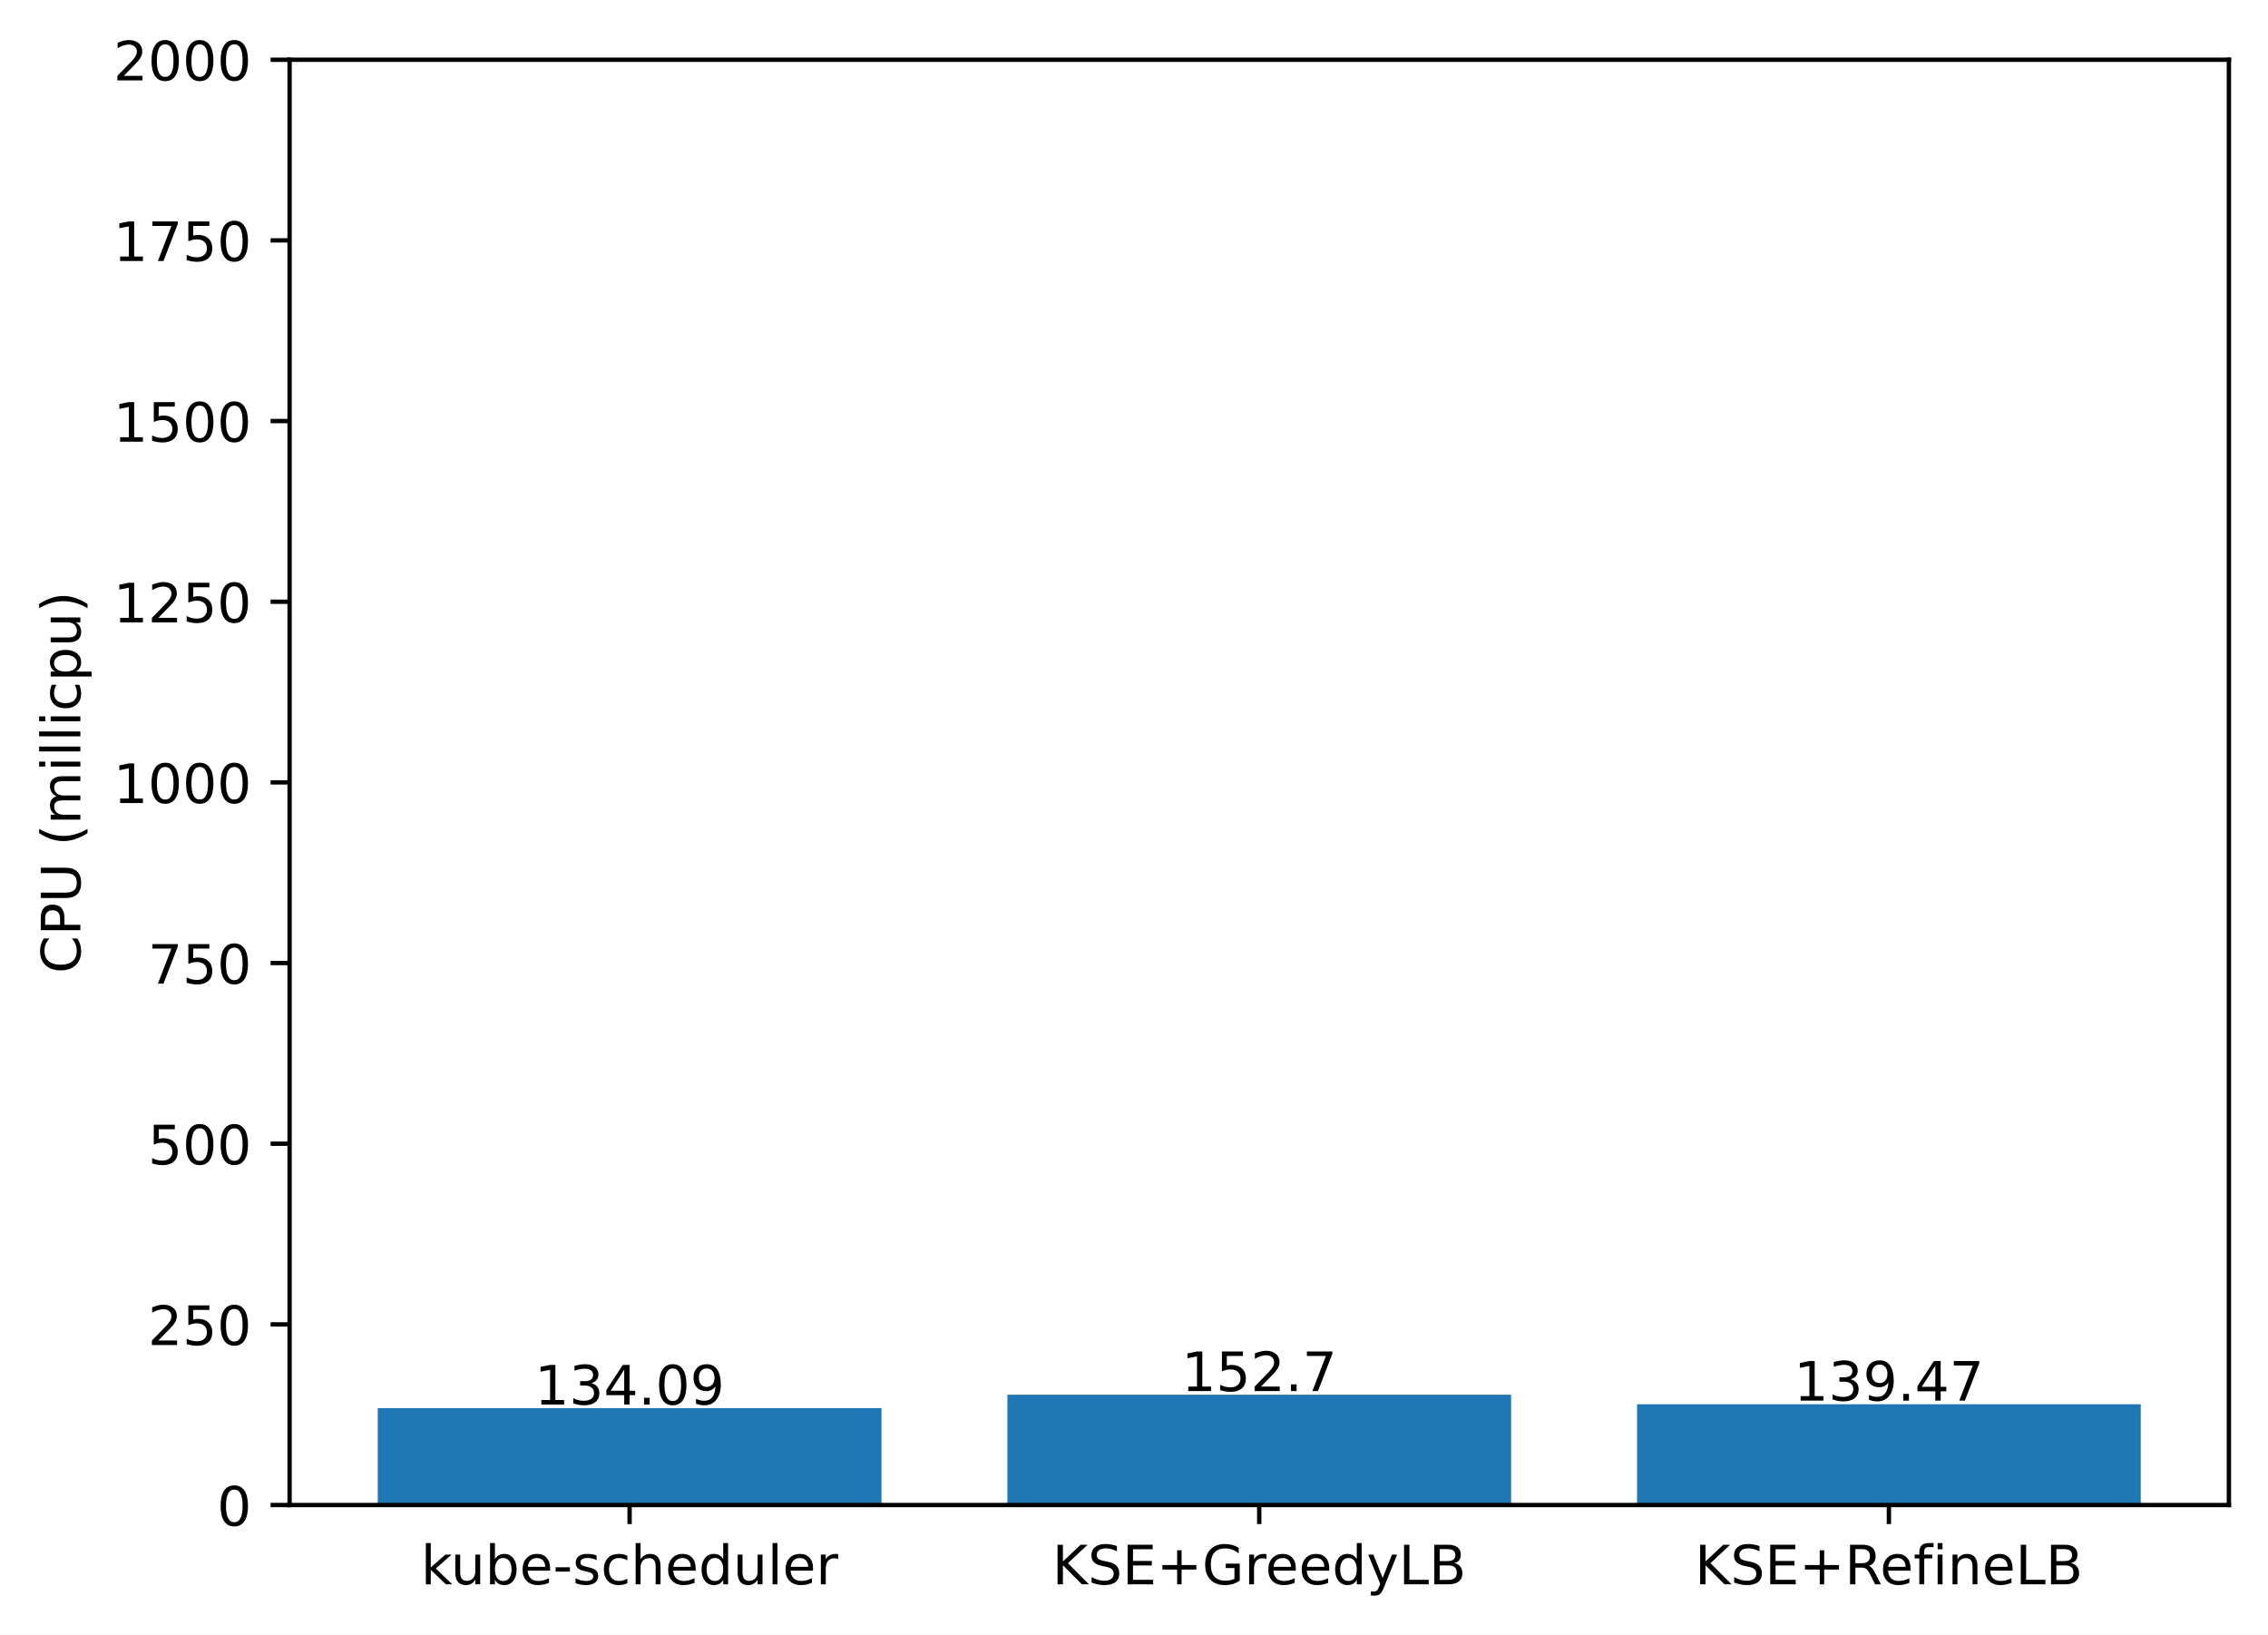
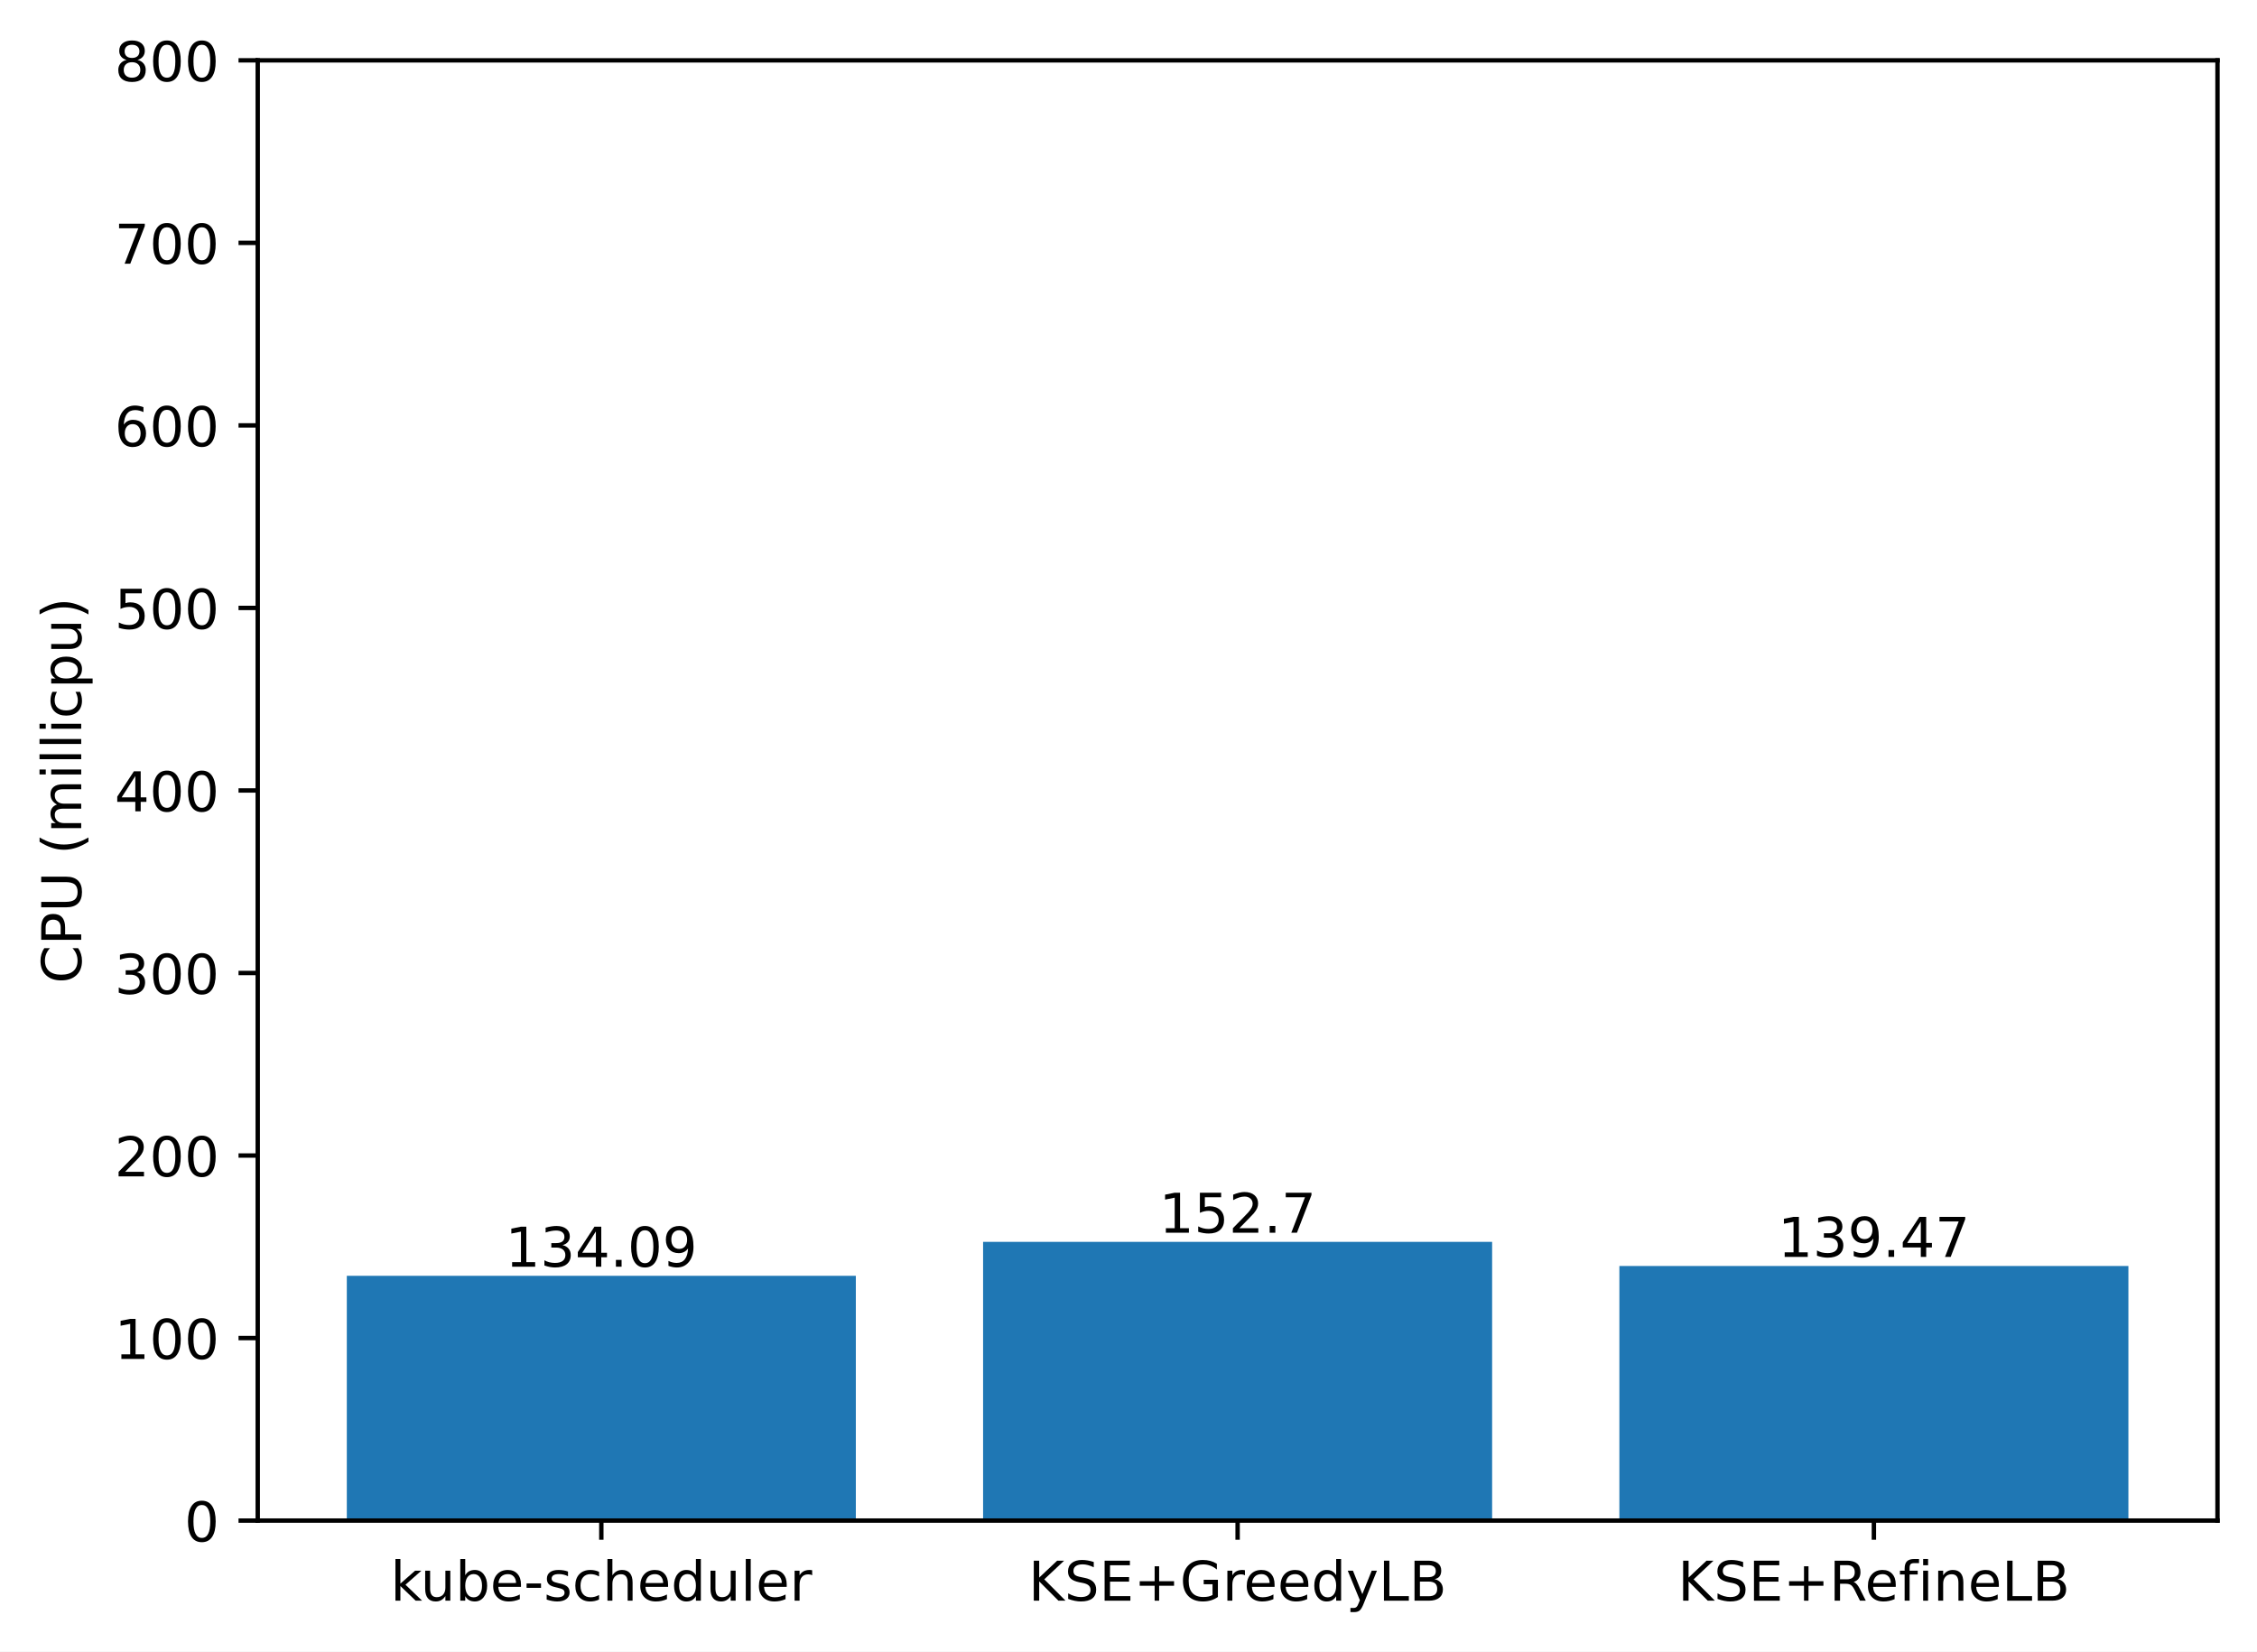
- <svg xmlns="http://www.w3.org/2000/svg" xmlns:xlink="http://www.w3.org/1999/xlink" width="417.648pt" height="300.989pt" viewBox="0 0 417.648 300.989" version="1.1">
+ <svg xmlns="http://www.w3.org/2000/svg" xmlns:xlink="http://www.w3.org/1999/xlink" width="411.286pt" height="300.989pt" viewBox="0 0 411.286 300.989" version="1.1">
  <defs>
    <style type="text/css">*{stroke-linejoin: round; stroke-linecap: butt}</style>
  </defs>
  <g id="figure_1">
    <g id="patch_1">
-       <path d="M 0 300.989  L 417.648 300.989  L 417.648 0  L 0 0  z " style="fill: #ffffff" />
+       <path d="M 0 300.989  L 411.286 300.989  L 411.286 0  L 0 0  z " style="fill: #ffffff" />
    </g>
    <g id="axes_1">
      <g id="patch_2">
-         <path d="M 53.328 277.111  L 410.448 277.111  L 410.448 10.999  L 53.328 10.999  z " style="fill: #ffffff" />
+         <path d="M 46.966 277.111  L 404.086 277.111  L 404.086 10.999  L 46.966 10.999  z " style="fill: #ffffff" />
      </g>
      <g id="patch_3">
-         <path d="M 69.561 277.111  L 162.319 277.111  L 162.319 259.27  L 69.561 259.27  z " clip-path="url(#p9c60f5b911)" style="fill: #1f77b4" />
+         <path d="M 63.198 277.111  L 155.957 277.111  L 155.957 232.508  L 63.198 232.508  z " clip-path="url(#p4289e91633)" style="fill: #1f77b4" />
      </g>
      <g id="patch_4">
-         <path d="M 185.509 277.111  L 278.267 277.111  L 278.267 256.794  L 185.509 256.794  z " clip-path="url(#p9c60f5b911)" style="fill: #1f77b4" />
+         <path d="M 179.146 277.111  L 271.905 277.111  L 271.905 226.317  L 179.146 226.317  z " clip-path="url(#p4289e91633)" style="fill: #1f77b4" />
      </g>
      <g id="patch_5">
-         <path d="M 301.457 277.111  L 394.215 277.111  L 394.215 258.554  L 301.457 258.554  z " clip-path="url(#p9c60f5b911)" style="fill: #1f77b4" />
+         <path d="M 295.094 277.111  L 387.853 277.111  L 387.853 230.718  L 295.094 230.718  z " clip-path="url(#p4289e91633)" style="fill: #1f77b4" />
      </g>
      <g id="matplotlib.axis_1">
        <g id="xtick_1">
          <g id="line2d_1">
            <defs>
-               <path id="m645eddb71f" d="M 0 0  L 0 3.5  " style="stroke: #000000; stroke-width: 0.8" />
+               <path id="m034c62b692" d="M 0 0  L 0 3.5  " style="stroke: #000000; stroke-width: 0.8" />
            </defs>
            <g>
-               <use xlink:href="#m645eddb71f" x="115.94" y="277.111" style="stroke: #000000; stroke-width: 0.8" />
+               <use xlink:href="#m034c62b692" x="109.578" y="277.111" style="stroke: #000000; stroke-width: 0.8" />
            </g>
          </g>
          <g id="text_1">
-             <g transform="translate(77.51429 291.7097)scale(0.1 -0.1)">
+             <g transform="translate(71.15179 291.7097)scale(0.1 -0.1)">
              <defs>
                <path id="DejaVuSans-6b" d="M 581 4863  L 1159 4863  L 1159 1991  L 2875 3500  L 3609 3500  L 1753 1863  L 3688 0  L 2938 0  L 1159 1709  L 1159 0  L 581 0  L 581 4863  z " transform="scale(0.015625)" />
                <path id="DejaVuSans-75" d="M 544 1381  L 544 3500  L 1119 3500  L 1119 1403  Q 1119 906 1312 657  Q 1506 409 1894 409  Q 2359 409 2629 706  Q 2900 1003 2900 1516  L 2900 3500  L 3475 3500  L 3475 0  L 2900 0  L 2900 538  Q 2691 219 2414 64  Q 2138 -91 1772 -91  Q 1169 -91 856 284  Q 544 659 544 1381  z M 1991 3584  L 1991 3584  z " transform="scale(0.015625)" />
                <path id="DejaVuSans-62" d="M 3116 1747  Q 3116 2381 2855 2742  Q 2594 3103 2138 3103  Q 1681 3103 1420 2742  Q 1159 2381 1159 1747  Q 1159 1113 1420 752  Q 1681 391 2138 391  Q 2594 391 2855 752  Q 3116 1113 3116 1747  z M 1159 2969  Q 1341 3281 1617 3432  Q 1894 3584 2278 3584  Q 2916 3584 3314 3078  Q 3713 2572 3713 1747  Q 3713 922 3314 415  Q 2916 -91 2278 -91  Q 1894 -91 1617 61  Q 1341 213 1159 525  L 1159 0  L 581 0  L 581 4863  L 1159 4863  L 1159 2969  z " transform="scale(0.015625)" />
                <path id="DejaVuSans-65" d="M 3597 1894  L 3597 1613  L 953 1613  Q 991 1019 1311 708  Q 1631 397 2203 397  Q 2534 397 2845 478  Q 3156 559 3463 722  L 3463 178  Q 3153 47 2828 -22  Q 2503 -91 2169 -91  Q 1331 -91 842 396  Q 353 884 353 1716  Q 353 2575 817 3079  Q 1281 3584 2069 3584  Q 2775 3584 3186 3129  Q 3597 2675 3597 1894  z M 3022 2063  Q 3016 2534 2758 2815  Q 2500 3097 2075 3097  Q 1594 3097 1305 2825  Q 1016 2553 972 2059  L 3022 2063  z " transform="scale(0.015625)" />
                <path id="DejaVuSans-2d" d="M 313 2009  L 1997 2009  L 1997 1497  L 313 1497  L 313 2009  z " transform="scale(0.015625)" />
                <path id="DejaVuSans-73" d="M 2834 3397  L 2834 2853  Q 2591 2978 2328 3040  Q 2066 3103 1784 3103  Q 1356 3103 1142 2972  Q 928 2841 928 2578  Q 928 2378 1081 2264  Q 1234 2150 1697 2047  L 1894 2003  Q 2506 1872 2764 1633  Q 3022 1394 3022 966  Q 3022 478 2636 193  Q 2250 -91 1575 -91  Q 1294 -91 989 -36  Q 684 19 347 128  L 347 722  Q 666 556 975 473  Q 1284 391 1588 391  Q 1994 391 2212 530  Q 2431 669 2431 922  Q 2431 1156 2273 1281  Q 2116 1406 1581 1522  L 1381 1569  Q 847 1681 609 1914  Q 372 2147 372 2553  Q 372 3047 722 3315  Q 1072 3584 1716 3584  Q 2034 3584 2315 3537  Q 2597 3491 2834 3397  z " transform="scale(0.015625)" />
                <path id="DejaVuSans-63" d="M 3122 3366  L 3122 2828  Q 2878 2963 2633 3030  Q 2388 3097 2138 3097  Q 1578 3097 1268 2742  Q 959 2388 959 1747  Q 959 1106 1268 751  Q 1578 397 2138 397  Q 2388 397 2633 464  Q 2878 531 3122 666  L 3122 134  Q 2881 22 2623 -34  Q 2366 -91 2075 -91  Q 1284 -91 818 406  Q 353 903 353 1747  Q 353 2603 823 3093  Q 1294 3584 2113 3584  Q 2378 3584 2631 3529  Q 2884 3475 3122 3366  z " transform="scale(0.015625)" />
                <path id="DejaVuSans-68" d="M 3513 2113  L 3513 0  L 2938 0  L 2938 2094  Q 2938 2591 2744 2837  Q 2550 3084 2163 3084  Q 1697 3084 1428 2787  Q 1159 2491 1159 1978  L 1159 0  L 581 0  L 581 4863  L 1159 4863  L 1159 2956  Q 1366 3272 1645 3428  Q 1925 3584 2291 3584  Q 2894 3584 3203 3211  Q 3513 2838 3513 2113  z " transform="scale(0.015625)" />
                <path id="DejaVuSans-64" d="M 2906 2969  L 2906 4863  L 3481 4863  L 3481 0  L 2906 0  L 2906 525  Q 2725 213 2448 61  Q 2172 -91 1784 -91  Q 1150 -91 751 415  Q 353 922 353 1747  Q 353 2572 751 3078  Q 1150 3584 1784 3584  Q 2172 3584 2448 3432  Q 2725 3281 2906 2969  z M 947 1747  Q 947 1113 1208 752  Q 1469 391 1925 391  Q 2381 391 2643 752  Q 2906 1113 2906 1747  Q 2906 2381 2643 2742  Q 2381 3103 1925 3103  Q 1469 3103 1208 2742  Q 947 2381 947 1747  z " transform="scale(0.015625)" />
                <path id="DejaVuSans-6c" d="M 603 4863  L 1178 4863  L 1178 0  L 603 0  L 603 4863  z " transform="scale(0.015625)" />
                <path id="DejaVuSans-72" d="M 2631 2963  Q 2534 3019 2420 3045  Q 2306 3072 2169 3072  Q 1681 3072 1420 2755  Q 1159 2438 1159 1844  L 1159 0  L 581 0  L 581 3500  L 1159 3500  L 1159 2956  Q 1341 3275 1631 3429  Q 1922 3584 2338 3584  Q 2397 3584 2469 3576  Q 2541 3569 2628 3553  L 2631 2963  z " transform="scale(0.015625)" />
              </defs>
              <use xlink:href="#DejaVuSans-6b" />
              <use xlink:href="#DejaVuSans-75" x="54.785" />
              <use xlink:href="#DejaVuSans-62" x="118.164" />
              <use xlink:href="#DejaVuSans-65" x="181.641" />
              <use xlink:href="#DejaVuSans-2d" x="243.164" />
              <use xlink:href="#DejaVuSans-73" x="279.248" />
              <use xlink:href="#DejaVuSans-63" x="331.348" />
              <use xlink:href="#DejaVuSans-68" x="386.328" />
              <use xlink:href="#DejaVuSans-65" x="449.707" />
              <use xlink:href="#DejaVuSans-64" x="511.23" />
              <use xlink:href="#DejaVuSans-75" x="574.707" />
              <use xlink:href="#DejaVuSans-6c" x="638.086" />
              <use xlink:href="#DejaVuSans-65" x="665.869" />
              <use xlink:href="#DejaVuSans-72" x="727.393" />
            </g>
          </g>
        </g>
        <g id="xtick_2">
          <g id="line2d_2">
            <g>
-               <use xlink:href="#m645eddb71f" x="231.888" y="277.111" style="stroke: #000000; stroke-width: 0.8" />
+               <use xlink:href="#m034c62b692" x="225.526" y="277.111" style="stroke: #000000; stroke-width: 0.8" />
            </g>
          </g>
          <g id="text_2">
-             <g transform="translate(193.7655 291.7097)scale(0.1 -0.1)">
+             <g transform="translate(187.403 291.7097)scale(0.1 -0.1)">
              <defs>
                <path id="DejaVuSans-4b" d="M 628 4666  L 1259 4666  L 1259 2694  L 3353 4666  L 4166 4666  L 1850 2491  L 4331 0  L 3500 0  L 1259 2247  L 1259 0  L 628 0  L 628 4666  z " transform="scale(0.015625)" />
                <path id="DejaVuSans-53" d="M 3425 4513  L 3425 3897  Q 3066 4069 2747 4153  Q 2428 4238 2131 4238  Q 1616 4238 1336 4038  Q 1056 3838 1056 3469  Q 1056 3159 1242 3001  Q 1428 2844 1947 2747  L 2328 2669  Q 3034 2534 3370 2195  Q 3706 1856 3706 1288  Q 3706 609 3251 259  Q 2797 -91 1919 -91  Q 1588 -91 1214 -16  Q 841 59 441 206  L 441 856  Q 825 641 1194 531  Q 1563 422 1919 422  Q 2459 422 2753 634  Q 3047 847 3047 1241  Q 3047 1584 2836 1778  Q 2625 1972 2144 2069  L 1759 2144  Q 1053 2284 737 2584  Q 422 2884 422 3419  Q 422 4038 858 4394  Q 1294 4750 2059 4750  Q 2388 4750 2728 4690  Q 3069 4631 3425 4513  z " transform="scale(0.015625)" />
                <path id="DejaVuSans-45" d="M 628 4666  L 3578 4666  L 3578 4134  L 1259 4134  L 1259 2753  L 3481 2753  L 3481 2222  L 1259 2222  L 1259 531  L 3634 531  L 3634 0  L 628 0  L 628 4666  z " transform="scale(0.015625)" />
                <path id="DejaVuSans-2b" d="M 2944 4013  L 2944 2272  L 4684 2272  L 4684 1741  L 2944 1741  L 2944 0  L 2419 0  L 2419 1741  L 678 1741  L 678 2272  L 2419 2272  L 2419 4013  L 2944 4013  z " transform="scale(0.015625)" />
                <path id="DejaVuSans-47" d="M 3809 666  L 3809 1919  L 2778 1919  L 2778 2438  L 4434 2438  L 4434 434  Q 4069 175 3628 42  Q 3188 -91 2688 -91  Q 1594 -91 976 548  Q 359 1188 359 2328  Q 359 3472 976 4111  Q 1594 4750 2688 4750  Q 3144 4750 3555 4637  Q 3966 4525 4313 4306  L 4313 3634  Q 3963 3931 3569 4081  Q 3175 4231 2741 4231  Q 1884 4231 1454 3753  Q 1025 3275 1025 2328  Q 1025 1384 1454 906  Q 1884 428 2741 428  Q 3075 428 3337 486  Q 3600 544 3809 666  z " transform="scale(0.015625)" />
                <path id="DejaVuSans-79" d="M 2059 -325  Q 1816 -950 1584 -1140  Q 1353 -1331 966 -1331  L 506 -1331  L 506 -850  L 844 -850  Q 1081 -850 1212 -737  Q 1344 -625 1503 -206  L 1606 56  L 191 3500  L 800 3500  L 1894 763  L 2988 3500  L 3597 3500  L 2059 -325  z " transform="scale(0.015625)" />
                <path id="DejaVuSans-4c" d="M 628 4666  L 1259 4666  L 1259 531  L 3531 531  L 3531 0  L 628 0  L 628 4666  z " transform="scale(0.015625)" />
                <path id="DejaVuSans-42" d="M 1259 2228  L 1259 519  L 2272 519  Q 2781 519 3026 730  Q 3272 941 3272 1375  Q 3272 1813 3026 2020  Q 2781 2228 2272 2228  L 1259 2228  z M 1259 4147  L 1259 2741  L 2194 2741  Q 2656 2741 2882 2914  Q 3109 3088 3109 3444  Q 3109 3797 2882 3972  Q 2656 4147 2194 4147  L 1259 4147  z M 628 4666  L 2241 4666  Q 2963 4666 3353 4366  Q 3744 4066 3744 3513  Q 3744 3084 3544 2831  Q 3344 2578 2956 2516  Q 3422 2416 3680 2098  Q 3938 1781 3938 1306  Q 3938 681 3513 340  Q 3088 0 2303 0  L 628 0  L 628 4666  z " transform="scale(0.015625)" />
              </defs>
              <use xlink:href="#DejaVuSans-4b" />
              <use xlink:href="#DejaVuSans-53" x="65.576" />
              <use xlink:href="#DejaVuSans-45" x="129.053" />
              <use xlink:href="#DejaVuSans-2b" x="192.236" />
              <use xlink:href="#DejaVuSans-47" x="276.025" />
              <use xlink:href="#DejaVuSans-72" x="353.516" />
              <use xlink:href="#DejaVuSans-65" x="392.379" />
              <use xlink:href="#DejaVuSans-65" x="453.902" />
              <use xlink:href="#DejaVuSans-64" x="515.426" />
              <use xlink:href="#DejaVuSans-79" x="578.902" />
              <use xlink:href="#DejaVuSans-4c" x="638.082" />
              <use xlink:href="#DejaVuSans-42" x="693.795" />
            </g>
          </g>
        </g>
        <g id="xtick_3">
          <g id="line2d_3">
            <g>
-               <use xlink:href="#m645eddb71f" x="347.836" y="277.111" style="stroke: #000000; stroke-width: 0.8" />
+               <use xlink:href="#m034c62b692" x="341.474" y="277.111" style="stroke: #000000; stroke-width: 0.8" />
            </g>
          </g>
          <g id="text_3">
-             <g transform="translate(312.0971 291.7097)scale(0.1 -0.1)">
+             <g transform="translate(305.7346 291.7097)scale(0.1 -0.1)">
              <defs>
                <path id="DejaVuSans-52" d="M 2841 2188  Q 3044 2119 3236 1894  Q 3428 1669 3622 1275  L 4263 0  L 3584 0  L 2988 1197  Q 2756 1666 2539 1819  Q 2322 1972 1947 1972  L 1259 1972  L 1259 0  L 628 0  L 628 4666  L 2053 4666  Q 2853 4666 3247 4331  Q 3641 3997 3641 3322  Q 3641 2881 3436 2590  Q 3231 2300 2841 2188  z M 1259 4147  L 1259 2491  L 2053 2491  Q 2509 2491 2742 2702  Q 2975 2913 2975 3322  Q 2975 3731 2742 3939  Q 2509 4147 2053 4147  L 1259 4147  z " transform="scale(0.015625)" />
                <path id="DejaVuSans-66" d="M 2375 4863  L 2375 4384  L 1825 4384  Q 1516 4384 1395 4259  Q 1275 4134 1275 3809  L 1275 3500  L 2222 3500  L 2222 3053  L 1275 3053  L 1275 0  L 697 0  L 697 3053  L 147 3053  L 147 3500  L 697 3500  L 697 3744  Q 697 4328 969 4595  Q 1241 4863 1831 4863  L 2375 4863  z " transform="scale(0.015625)" />
                <path id="DejaVuSans-69" d="M 603 3500  L 1178 3500  L 1178 0  L 603 0  L 603 3500  z M 603 4863  L 1178 4863  L 1178 4134  L 603 4134  L 603 4863  z " transform="scale(0.015625)" />
                <path id="DejaVuSans-6e" d="M 3513 2113  L 3513 0  L 2938 0  L 2938 2094  Q 2938 2591 2744 2837  Q 2550 3084 2163 3084  Q 1697 3084 1428 2787  Q 1159 2491 1159 1978  L 1159 0  L 581 0  L 581 3500  L 1159 3500  L 1159 2956  Q 1366 3272 1645 3428  Q 1925 3584 2291 3584  Q 2894 3584 3203 3211  Q 3513 2838 3513 2113  z " transform="scale(0.015625)" />
              </defs>
              <use xlink:href="#DejaVuSans-4b" />
              <use xlink:href="#DejaVuSans-53" x="65.576" />
              <use xlink:href="#DejaVuSans-45" x="129.053" />
              <use xlink:href="#DejaVuSans-2b" x="192.236" />
              <use xlink:href="#DejaVuSans-52" x="276.025" />
              <use xlink:href="#DejaVuSans-65" x="341.008" />
              <use xlink:href="#DejaVuSans-66" x="402.531" />
              <use xlink:href="#DejaVuSans-69" x="437.736" />
              <use xlink:href="#DejaVuSans-6e" x="465.52" />
              <use xlink:href="#DejaVuSans-65" x="528.898" />
              <use xlink:href="#DejaVuSans-4c" x="590.422" />
              <use xlink:href="#DejaVuSans-42" x="646.135" />
            </g>
          </g>
        </g>
      </g>
      <g id="matplotlib.axis_2">
        <g id="ytick_1">
          <g id="line2d_4">
            <defs>
-               <path id="mda548ead96" d="M 0 0  L -3.5 0  " style="stroke: #000000; stroke-width: 0.8" />
+               <path id="m90e801f412" d="M 0 0  L -3.5 0  " style="stroke: #000000; stroke-width: 0.8" />
            </defs>
            <g>
-               <use xlink:href="#mda548ead96" x="53.328" y="277.111" style="stroke: #000000; stroke-width: 0.8" />
+               <use xlink:href="#m90e801f412" x="46.966" y="277.111" style="stroke: #000000; stroke-width: 0.8" />
            </g>
          </g>
          <g id="text_4">
-             <g transform="translate(39.96563 280.9104)scale(0.1 -0.1)">
+             <g transform="translate(33.60312 280.9104)scale(0.1 -0.1)">
              <defs>
                <path id="DejaVuSans-30" d="M 2034 4250  Q 1547 4250 1301 3770  Q 1056 3291 1056 2328  Q 1056 1369 1301 889  Q 1547 409 2034 409  Q 2525 409 2770 889  Q 3016 1369 3016 2328  Q 3016 3291 2770 3770  Q 2525 4250 2034 4250  z M 2034 4750  Q 2819 4750 3233 4129  Q 3647 3509 3647 2328  Q 3647 1150 3233 529  Q 2819 -91 2034 -91  Q 1250 -91 836 529  Q 422 1150 422 2328  Q 422 3509 836 4129  Q 1250 4750 2034 4750  z " transform="scale(0.015625)" />
              </defs>
              <use xlink:href="#DejaVuSans-30" />
            </g>
          </g>
        </g>
        <g id="ytick_2">
          <g id="line2d_5">
            <g>
-               <use xlink:href="#mda548ead96" x="53.328" y="243.847" style="stroke: #000000; stroke-width: 0.8" />
+               <use xlink:href="#m90e801f412" x="46.966" y="243.847" style="stroke: #000000; stroke-width: 0.8" />
            </g>
          </g>
          <g id="text_5">
-             <g transform="translate(27.24063 247.6464)scale(0.1 -0.1)">
-               <defs>
-                 <path id="DejaVuSans-32" d="M 1228 531  L 3431 531  L 3431 0  L 469 0  L 469 531  Q 828 903 1448 1529  Q 2069 2156 2228 2338  Q 2531 2678 2651 2914  Q 2772 3150 2772 3378  Q 2772 3750 2511 3984  Q 2250 4219 1831 4219  Q 1534 4219 1204 4116  Q 875 4013 500 3803  L 500 4441  Q 881 4594 1212 4672  Q 1544 4750 1819 4750  Q 2544 4750 2975 4387  Q 3406 4025 3406 3419  Q 3406 3131 3298 2873  Q 3191 2616 2906 2266  Q 2828 2175 2409 1742  Q 1991 1309 1228 531  z " transform="scale(0.015625)" />
-                 <path id="DejaVuSans-35" d="M 691 4666  L 3169 4666  L 3169 4134  L 1269 4134  L 1269 2991  Q 1406 3038 1543 3061  Q 1681 3084 1819 3084  Q 2600 3084 3056 2656  Q 3513 2228 3513 1497  Q 3513 744 3044 326  Q 2575 -91 1722 -91  Q 1428 -91 1123 -41  Q 819 9 494 109  L 494 744  Q 775 591 1075 516  Q 1375 441 1709 441  Q 2250 441 2565 725  Q 2881 1009 2881 1497  Q 2881 1984 2565 2268  Q 2250 2553 1709 2553  Q 1456 2553 1204 2497  Q 953 2441 691 2322  L 691 4666  z " transform="scale(0.015625)" />
-               </defs>
-               <use xlink:href="#DejaVuSans-32" />
-               <use xlink:href="#DejaVuSans-35" x="63.623" />
+             <g transform="translate(20.87813 247.6464)scale(0.1 -0.1)">
+               <defs>
+                 <path id="DejaVuSans-31" d="M 794 531  L 1825 531  L 1825 4091  L 703 3866  L 703 4441  L 1819 4666  L 2450 4666  L 2450 531  L 3481 531  L 3481 0  L 794 0  L 794 531  z " transform="scale(0.015625)" />
+               </defs>
+               <use xlink:href="#DejaVuSans-31" />
+               <use xlink:href="#DejaVuSans-30" x="63.623" />
              <use xlink:href="#DejaVuSans-30" x="127.246" />
            </g>
          </g>
        </g>
        <g id="ytick_3">
          <g id="line2d_6">
            <g>
-               <use xlink:href="#mda548ead96" x="53.328" y="210.583" style="stroke: #000000; stroke-width: 0.8" />
+               <use xlink:href="#m90e801f412" x="46.966" y="210.583" style="stroke: #000000; stroke-width: 0.8" />
            </g>
          </g>
          <g id="text_6">
-             <g transform="translate(27.24063 214.3824)scale(0.1 -0.1)">
-               <use xlink:href="#DejaVuSans-35" />
+             <g transform="translate(20.87813 214.3824)scale(0.1 -0.1)">
+               <defs>
+                 <path id="DejaVuSans-32" d="M 1228 531  L 3431 531  L 3431 0  L 469 0  L 469 531  Q 828 903 1448 1529  Q 2069 2156 2228 2338  Q 2531 2678 2651 2914  Q 2772 3150 2772 3378  Q 2772 3750 2511 3984  Q 2250 4219 1831 4219  Q 1534 4219 1204 4116  Q 875 4013 500 3803  L 500 4441  Q 881 4594 1212 4672  Q 1544 4750 1819 4750  Q 2544 4750 2975 4387  Q 3406 4025 3406 3419  Q 3406 3131 3298 2873  Q 3191 2616 2906 2266  Q 2828 2175 2409 1742  Q 1991 1309 1228 531  z " transform="scale(0.015625)" />
+               </defs>
+               <use xlink:href="#DejaVuSans-32" />
              <use xlink:href="#DejaVuSans-30" x="63.623" />
              <use xlink:href="#DejaVuSans-30" x="127.246" />
            </g>
          </g>
        </g>
        <g id="ytick_4">
          <g id="line2d_7">
            <g>
-               <use xlink:href="#mda548ead96" x="53.328" y="177.319" style="stroke: #000000; stroke-width: 0.8" />
+               <use xlink:href="#m90e801f412" x="46.966" y="177.319" style="stroke: #000000; stroke-width: 0.8" />
            </g>
          </g>
          <g id="text_7">
-             <g transform="translate(27.24063 181.1184)scale(0.1 -0.1)">
-               <defs>
-                 <path id="DejaVuSans-37" d="M 525 4666  L 3525 4666  L 3525 4397  L 1831 0  L 1172 0  L 2766 4134  L 525 4134  L 525 4666  z " transform="scale(0.015625)" />
-               </defs>
-               <use xlink:href="#DejaVuSans-37" />
-               <use xlink:href="#DejaVuSans-35" x="63.623" />
+             <g transform="translate(20.87813 181.1184)scale(0.1 -0.1)">
+               <defs>
+                 <path id="DejaVuSans-33" d="M 2597 2516  Q 3050 2419 3304 2112  Q 3559 1806 3559 1356  Q 3559 666 3084 287  Q 2609 -91 1734 -91  Q 1441 -91 1130 -33  Q 819 25 488 141  L 488 750  Q 750 597 1062 519  Q 1375 441 1716 441  Q 2309 441 2620 675  Q 2931 909 2931 1356  Q 2931 1769 2642 2001  Q 2353 2234 1838 2234  L 1294 2234  L 1294 2753  L 1863 2753  Q 2328 2753 2575 2939  Q 2822 3125 2822 3475  Q 2822 3834 2567 4026  Q 2313 4219 1838 4219  Q 1578 4219 1281 4162  Q 984 4106 628 3988  L 628 4550  Q 988 4650 1302 4700  Q 1616 4750 1894 4750  Q 2613 4750 3031 4423  Q 3450 4097 3450 3541  Q 3450 3153 3228 2886  Q 3006 2619 2597 2516  z " transform="scale(0.015625)" />
+               </defs>
+               <use xlink:href="#DejaVuSans-33" />
+               <use xlink:href="#DejaVuSans-30" x="63.623" />
              <use xlink:href="#DejaVuSans-30" x="127.246" />
            </g>
          </g>
        </g>
        <g id="ytick_5">
          <g id="line2d_8">
            <g>
-               <use xlink:href="#mda548ead96" x="53.328" y="144.055" style="stroke: #000000; stroke-width: 0.8" />
+               <use xlink:href="#m90e801f412" x="46.966" y="144.055" style="stroke: #000000; stroke-width: 0.8" />
            </g>
          </g>
          <g id="text_8">
            <g transform="translate(20.87813 147.8544)scale(0.1 -0.1)">
              <defs>
-                 <path id="DejaVuSans-31" d="M 794 531  L 1825 531  L 1825 4091  L 703 3866  L 703 4441  L 1819 4666  L 2450 4666  L 2450 531  L 3481 531  L 3481 0  L 794 0  L 794 531  z " transform="scale(0.015625)" />
-               </defs>
-               <use xlink:href="#DejaVuSans-31" />
-               <use xlink:href="#DejaVuSans-30" x="63.623" />
-               <use xlink:href="#DejaVuSans-30" x="127.246" />
-               <use xlink:href="#DejaVuSans-30" x="190.869" />
+                 <path id="DejaVuSans-34" d="M 2419 4116  L 825 1625  L 2419 1625  L 2419 4116  z M 2253 4666  L 3047 4666  L 3047 1625  L 3713 1625  L 3713 1100  L 3047 1100  L 3047 0  L 2419 0  L 2419 1100  L 313 1100  L 313 1709  L 2253 4666  z " transform="scale(0.015625)" />
+               </defs>
+               <use xlink:href="#DejaVuSans-34" />
+               <use xlink:href="#DejaVuSans-30" x="63.623" />
+               <use xlink:href="#DejaVuSans-30" x="127.246" />
            </g>
          </g>
        </g>
        <g id="ytick_6">
          <g id="line2d_9">
            <g>
-               <use xlink:href="#mda548ead96" x="53.328" y="110.791" style="stroke: #000000; stroke-width: 0.8" />
+               <use xlink:href="#m90e801f412" x="46.966" y="110.791" style="stroke: #000000; stroke-width: 0.8" />
            </g>
          </g>
          <g id="text_9">
            <g transform="translate(20.87813 114.5904)scale(0.1 -0.1)">
-               <use xlink:href="#DejaVuSans-31" />
-               <use xlink:href="#DejaVuSans-32" x="63.623" />
-               <use xlink:href="#DejaVuSans-35" x="127.246" />
-               <use xlink:href="#DejaVuSans-30" x="190.869" />
+               <defs>
+                 <path id="DejaVuSans-35" d="M 691 4666  L 3169 4666  L 3169 4134  L 1269 4134  L 1269 2991  Q 1406 3038 1543 3061  Q 1681 3084 1819 3084  Q 2600 3084 3056 2656  Q 3513 2228 3513 1497  Q 3513 744 3044 326  Q 2575 -91 1722 -91  Q 1428 -91 1123 -41  Q 819 9 494 109  L 494 744  Q 775 591 1075 516  Q 1375 441 1709 441  Q 2250 441 2565 725  Q 2881 1009 2881 1497  Q 2881 1984 2565 2268  Q 2250 2553 1709 2553  Q 1456 2553 1204 2497  Q 953 2441 691 2322  L 691 4666  z " transform="scale(0.015625)" />
+               </defs>
+               <use xlink:href="#DejaVuSans-35" />
+               <use xlink:href="#DejaVuSans-30" x="63.623" />
+               <use xlink:href="#DejaVuSans-30" x="127.246" />
            </g>
          </g>
        </g>
        <g id="ytick_7">
          <g id="line2d_10">
            <g>
-               <use xlink:href="#mda548ead96" x="53.328" y="77.527" style="stroke: #000000; stroke-width: 0.8" />
+               <use xlink:href="#m90e801f412" x="46.966" y="77.527" style="stroke: #000000; stroke-width: 0.8" />
            </g>
          </g>
          <g id="text_10">
            <g transform="translate(20.87813 81.32644)scale(0.1 -0.1)">
-               <use xlink:href="#DejaVuSans-31" />
-               <use xlink:href="#DejaVuSans-35" x="63.623" />
-               <use xlink:href="#DejaVuSans-30" x="127.246" />
-               <use xlink:href="#DejaVuSans-30" x="190.869" />
+               <defs>
+                 <path id="DejaVuSans-36" d="M 2113 2584  Q 1688 2584 1439 2293  Q 1191 2003 1191 1497  Q 1191 994 1439 701  Q 1688 409 2113 409  Q 2538 409 2786 701  Q 3034 994 3034 1497  Q 3034 2003 2786 2293  Q 2538 2584 2113 2584  z M 3366 4563  L 3366 3988  Q 3128 4100 2886 4159  Q 2644 4219 2406 4219  Q 1781 4219 1451 3797  Q 1122 3375 1075 2522  Q 1259 2794 1537 2939  Q 1816 3084 2150 3084  Q 2853 3084 3261 2657  Q 3669 2231 3669 1497  Q 3669 778 3244 343  Q 2819 -91 2113 -91  Q 1303 -91 875 529  Q 447 1150 447 2328  Q 447 3434 972 4092  Q 1497 4750 2381 4750  Q 2619 4750 2861 4703  Q 3103 4656 3366 4563  z " transform="scale(0.015625)" />
+               </defs>
+               <use xlink:href="#DejaVuSans-36" />
+               <use xlink:href="#DejaVuSans-30" x="63.623" />
+               <use xlink:href="#DejaVuSans-30" x="127.246" />
            </g>
          </g>
        </g>
        <g id="ytick_8">
          <g id="line2d_11">
            <g>
-               <use xlink:href="#mda548ead96" x="53.328" y="44.263" style="stroke: #000000; stroke-width: 0.8" />
+               <use xlink:href="#m90e801f412" x="46.966" y="44.263" style="stroke: #000000; stroke-width: 0.8" />
            </g>
          </g>
          <g id="text_11">
            <g transform="translate(20.87813 48.06244)scale(0.1 -0.1)">
-               <use xlink:href="#DejaVuSans-31" />
-               <use xlink:href="#DejaVuSans-37" x="63.623" />
-               <use xlink:href="#DejaVuSans-35" x="127.246" />
-               <use xlink:href="#DejaVuSans-30" x="190.869" />
+               <defs>
+                 <path id="DejaVuSans-37" d="M 525 4666  L 3525 4666  L 3525 4397  L 1831 0  L 1172 0  L 2766 4134  L 525 4134  L 525 4666  z " transform="scale(0.015625)" />
+               </defs>
+               <use xlink:href="#DejaVuSans-37" />
+               <use xlink:href="#DejaVuSans-30" x="63.623" />
+               <use xlink:href="#DejaVuSans-30" x="127.246" />
            </g>
          </g>
        </g>
        <g id="ytick_9">
          <g id="line2d_12">
            <g>
-               <use xlink:href="#mda548ead96" x="53.328" y="10.999" style="stroke: #000000; stroke-width: 0.8" />
+               <use xlink:href="#m90e801f412" x="46.966" y="10.999" style="stroke: #000000; stroke-width: 0.8" />
            </g>
          </g>
          <g id="text_12">
            <g transform="translate(20.87813 14.79844)scale(0.1 -0.1)">
-               <use xlink:href="#DejaVuSans-32" />
-               <use xlink:href="#DejaVuSans-30" x="63.623" />
-               <use xlink:href="#DejaVuSans-30" x="127.246" />
-               <use xlink:href="#DejaVuSans-30" x="190.869" />
+               <defs>
+                 <path id="DejaVuSans-38" d="M 2034 2216  Q 1584 2216 1326 1975  Q 1069 1734 1069 1313  Q 1069 891 1326 650  Q 1584 409 2034 409  Q 2484 409 2743 651  Q 3003 894 3003 1313  Q 3003 1734 2745 1975  Q 2488 2216 2034 2216  z M 1403 2484  Q 997 2584 770 2862  Q 544 3141 544 3541  Q 544 4100 942 4425  Q 1341 4750 2034 4750  Q 2731 4750 3128 4425  Q 3525 4100 3525 3541  Q 3525 3141 3298 2862  Q 3072 2584 2669 2484  Q 3125 2378 3379 2068  Q 3634 1759 3634 1313  Q 3634 634 3220 271  Q 2806 -91 2034 -91  Q 1263 -91 848 271  Q 434 634 434 1313  Q 434 1759 690 2068  Q 947 2378 1403 2484  z M 1172 3481  Q 1172 3119 1398 2916  Q 1625 2713 2034 2713  Q 2441 2713 2670 2916  Q 2900 3119 2900 3481  Q 2900 3844 2670 4047  Q 2441 4250 2034 4250  Q 1625 4250 1398 4047  Q 1172 3844 1172 3481  z " transform="scale(0.015625)" />
+               </defs>
+               <use xlink:href="#DejaVuSans-38" />
+               <use xlink:href="#DejaVuSans-30" x="63.623" />
+               <use xlink:href="#DejaVuSans-30" x="127.246" />
            </g>
          </g>
        </g>
        <g id="text_13">
          <g transform="translate(14.79844 179.2302)rotate(-90)scale(0.1 -0.1)">
            <defs>
              <path id="DejaVuSans-43" d="M 4122 4306  L 4122 3641  Q 3803 3938 3442 4084  Q 3081 4231 2675 4231  Q 1875 4231 1450 3742  Q 1025 3253 1025 2328  Q 1025 1406 1450 917  Q 1875 428 2675 428  Q 3081 428 3442 575  Q 3803 722 4122 1019  L 4122 359  Q 3791 134 3420 21  Q 3050 -91 2638 -91  Q 1578 -91 968 557  Q 359 1206 359 2328  Q 359 3453 968 4101  Q 1578 4750 2638 4750  Q 3056 4750 3426 4639  Q 3797 4528 4122 4306  z " transform="scale(0.015625)" />
              <path id="DejaVuSans-50" d="M 1259 4147  L 1259 2394  L 2053 2394  Q 2494 2394 2734 2622  Q 2975 2850 2975 3272  Q 2975 3691 2734 3919  Q 2494 4147 2053 4147  L 1259 4147  z M 628 4666  L 2053 4666  Q 2838 4666 3239 4311  Q 3641 3956 3641 3272  Q 3641 2581 3239 2228  Q 2838 1875 2053 1875  L 1259 1875  L 1259 0  L 628 0  L 628 4666  z " transform="scale(0.015625)" />
              <path id="DejaVuSans-55" d="M 556 4666  L 1191 4666  L 1191 1831  Q 1191 1081 1462 751  Q 1734 422 2344 422  Q 2950 422 3222 751  Q 3494 1081 3494 1831  L 3494 4666  L 4128 4666  L 4128 1753  Q 4128 841 3676 375  Q 3225 -91 2344 -91  Q 1459 -91 1007 375  Q 556 841 556 1753  L 556 4666  z " transform="scale(0.015625)" />
              <path id="DejaVuSans-20" transform="scale(0.015625)" />
              <path id="DejaVuSans-28" d="M 1984 4856  Q 1566 4138 1362 3434  Q 1159 2731 1159 2009  Q 1159 1288 1364 580  Q 1569 -128 1984 -844  L 1484 -844  Q 1016 -109 783 600  Q 550 1309 550 2009  Q 550 2706 781 3412  Q 1013 4119 1484 4856  L 1984 4856  z " transform="scale(0.015625)" />
              <path id="DejaVuSans-6d" d="M 3328 2828  Q 3544 3216 3844 3400  Q 4144 3584 4550 3584  Q 5097 3584 5394 3201  Q 5691 2819 5691 2113  L 5691 0  L 5113 0  L 5113 2094  Q 5113 2597 4934 2840  Q 4756 3084 4391 3084  Q 3944 3084 3684 2787  Q 3425 2491 3425 1978  L 3425 0  L 2847 0  L 2847 2094  Q 2847 2600 2669 2842  Q 2491 3084 2119 3084  Q 1678 3084 1418 2786  Q 1159 2488 1159 1978  L 1159 0  L 581 0  L 581 3500  L 1159 3500  L 1159 2956  Q 1356 3278 1631 3431  Q 1906 3584 2284 3584  Q 2666 3584 2933 3390  Q 3200 3197 3328 2828  z " transform="scale(0.015625)" />
              <path id="DejaVuSans-70" d="M 1159 525  L 1159 -1331  L 581 -1331  L 581 3500  L 1159 3500  L 1159 2969  Q 1341 3281 1617 3432  Q 1894 3584 2278 3584  Q 2916 3584 3314 3078  Q 3713 2572 3713 1747  Q 3713 922 3314 415  Q 2916 -91 2278 -91  Q 1894 -91 1617 61  Q 1341 213 1159 525  z M 3116 1747  Q 3116 2381 2855 2742  Q 2594 3103 2138 3103  Q 1681 3103 1420 2742  Q 1159 2381 1159 1747  Q 1159 1113 1420 752  Q 1681 391 2138 391  Q 2594 391 2855 752  Q 3116 1113 3116 1747  z " transform="scale(0.015625)" />
              <path id="DejaVuSans-29" d="M 513 4856  L 1013 4856  Q 1481 4119 1714 3412  Q 1947 2706 1947 2009  Q 1947 1309 1714 600  Q 1481 -109 1013 -844  L 513 -844  Q 928 -128 1133 580  Q 1338 1288 1338 2009  Q 1338 2731 1133 3434  Q 928 4138 513 4856  z " transform="scale(0.015625)" />
            </defs>
            <use xlink:href="#DejaVuSans-43" />
            <use xlink:href="#DejaVuSans-50" x="69.824" />
            <use xlink:href="#DejaVuSans-55" x="130.127" />
            <use xlink:href="#DejaVuSans-20" x="203.32" />
            <use xlink:href="#DejaVuSans-28" x="235.107" />
            <use xlink:href="#DejaVuSans-6d" x="274.121" />
            <use xlink:href="#DejaVuSans-69" x="371.533" />
            <use xlink:href="#DejaVuSans-6c" x="399.316" />
            <use xlink:href="#DejaVuSans-6c" x="427.1" />
            <use xlink:href="#DejaVuSans-69" x="454.883" />
            <use xlink:href="#DejaVuSans-63" x="482.666" />
            <use xlink:href="#DejaVuSans-70" x="537.646" />
            <use xlink:href="#DejaVuSans-75" x="601.123" />
            <use xlink:href="#DejaVuSans-29" x="664.502" />
          </g>
        </g>
      </g>
      <g id="patch_6">
-         <path d="M 53.328 277.111  L 53.328 10.999  " style="fill: none; stroke: #000000; stroke-width: 0.8; stroke-linejoin: miter; stroke-linecap: square" />
+         <path d="M 46.966 277.111  L 46.966 10.999  " style="fill: none; stroke: #000000; stroke-width: 0.8; stroke-linejoin: miter; stroke-linecap: square" />
      </g>
      <g id="patch_7">
-         <path d="M 410.448 277.111  L 410.448 10.999  " style="fill: none; stroke: #000000; stroke-width: 0.8; stroke-linejoin: miter; stroke-linecap: square" />
+         <path d="M 404.086 277.111  L 404.086 10.999  " style="fill: none; stroke: #000000; stroke-width: 0.8; stroke-linejoin: miter; stroke-linecap: square" />
      </g>
      <g id="patch_8">
-         <path d="M 53.328 277.111  L 410.448 277.111  " style="fill: none; stroke: #000000; stroke-width: 0.8; stroke-linejoin: miter; stroke-linecap: square" />
+         <path d="M 46.966 277.111  L 404.086 277.111  " style="fill: none; stroke: #000000; stroke-width: 0.8; stroke-linejoin: miter; stroke-linecap: square" />
      </g>
      <g id="patch_9">
-         <path d="M 53.328 10.999  L 410.448 10.999  " style="fill: none; stroke: #000000; stroke-width: 0.8; stroke-linejoin: miter; stroke-linecap: square" />
+         <path d="M 46.966 10.999  L 404.086 10.999  " style="fill: none; stroke: #000000; stroke-width: 0.8; stroke-linejoin: miter; stroke-linecap: square" />
      </g>
      <g id="text_14">
-         <g transform="translate(98.44476 258.6045)scale(0.1 -0.1)">
+         <g transform="translate(92.08226 230.8443)scale(0.1 -0.1)">
          <defs>
-             <path id="DejaVuSans-33" d="M 2597 2516  Q 3050 2419 3304 2112  Q 3559 1806 3559 1356  Q 3559 666 3084 287  Q 2609 -91 1734 -91  Q 1441 -91 1130 -33  Q 819 25 488 141  L 488 750  Q 750 597 1062 519  Q 1375 441 1716 441  Q 2309 441 2620 675  Q 2931 909 2931 1356  Q 2931 1769 2642 2001  Q 2353 2234 1838 2234  L 1294 2234  L 1294 2753  L 1863 2753  Q 2328 2753 2575 2939  Q 2822 3125 2822 3475  Q 2822 3834 2567 4026  Q 2313 4219 1838 4219  Q 1578 4219 1281 4162  Q 984 4106 628 3988  L 628 4550  Q 988 4650 1302 4700  Q 1616 4750 1894 4750  Q 2613 4750 3031 4423  Q 3450 4097 3450 3541  Q 3450 3153 3228 2886  Q 3006 2619 2597 2516  z " transform="scale(0.015625)" />
-             <path id="DejaVuSans-34" d="M 2419 4116  L 825 1625  L 2419 1625  L 2419 4116  z M 2253 4666  L 3047 4666  L 3047 1625  L 3713 1625  L 3713 1100  L 3047 1100  L 3047 0  L 2419 0  L 2419 1100  L 313 1100  L 313 1709  L 2253 4666  z " transform="scale(0.015625)" />
            <path id="DejaVuSans-2e" d="M 684 794  L 1344 794  L 1344 0  L 684 0  L 684 794  z " transform="scale(0.015625)" />
            <path id="DejaVuSans-39" d="M 703 97  L 703 672  Q 941 559 1184 500  Q 1428 441 1663 441  Q 2288 441 2617 861  Q 2947 1281 2994 2138  Q 2813 1869 2534 1725  Q 2256 1581 1919 1581  Q 1219 1581 811 2004  Q 403 2428 403 3163  Q 403 3881 828 4315  Q 1253 4750 1959 4750  Q 2769 4750 3195 4129  Q 3622 3509 3622 2328  Q 3622 1225 3098 567  Q 2575 -91 1691 -91  Q 1453 -91 1209 -44  Q 966 3 703 97  z M 1959 2075  Q 2384 2075 2632 2365  Q 2881 2656 2881 3163  Q 2881 3666 2632 3958  Q 2384 4250 1959 4250  Q 1534 4250 1286 3958  Q 1038 3666 1038 3163  Q 1038 2656 1286 2365  Q 1534 2075 1959 2075  z " transform="scale(0.015625)" />
          </defs>
          <use xlink:href="#DejaVuSans-31" />
          <use xlink:href="#DejaVuSans-33" x="63.623" />
          <use xlink:href="#DejaVuSans-34" x="127.246" />
          <use xlink:href="#DejaVuSans-2e" x="190.869" />
          <use xlink:href="#DejaVuSans-30" x="222.656" />
          <use xlink:href="#DejaVuSans-39" x="286.279" />
        </g>
      </g>
      <g id="text_15">
-         <g transform="translate(217.5741 256.1283)scale(0.1 -0.1)">
+         <g transform="translate(211.2116 224.6539)scale(0.1 -0.1)">
          <use xlink:href="#DejaVuSans-31" />
          <use xlink:href="#DejaVuSans-35" x="63.623" />
          <use xlink:href="#DejaVuSans-32" x="127.246" />
          <use xlink:href="#DejaVuSans-2e" x="190.869" />
          <use xlink:href="#DejaVuSans-37" x="222.656" />
        </g>
      </g>
      <g id="text_16">
-         <g transform="translate(330.3409 257.8886)scale(0.1 -0.1)">
+         <g transform="translate(323.9784 229.0547)scale(0.1 -0.1)">
          <use xlink:href="#DejaVuSans-31" />
          <use xlink:href="#DejaVuSans-33" x="63.623" />
          <use xlink:href="#DejaVuSans-39" x="127.246" />
          <use xlink:href="#DejaVuSans-2e" x="190.869" />
          <use xlink:href="#DejaVuSans-34" x="222.656" />
          <use xlink:href="#DejaVuSans-37" x="286.279" />
        </g>
      </g>
    </g>
  </g>
  <defs>
-     <clipPath id="p9c60f5b911">
-       <rect x="53.328" y="10.999" width="357.12" height="266.112" />
+     <clipPath id="p4289e91633">
+       <rect x="46.966" y="10.999" width="357.12" height="266.112" />
    </clipPath>
  </defs>
</svg>
